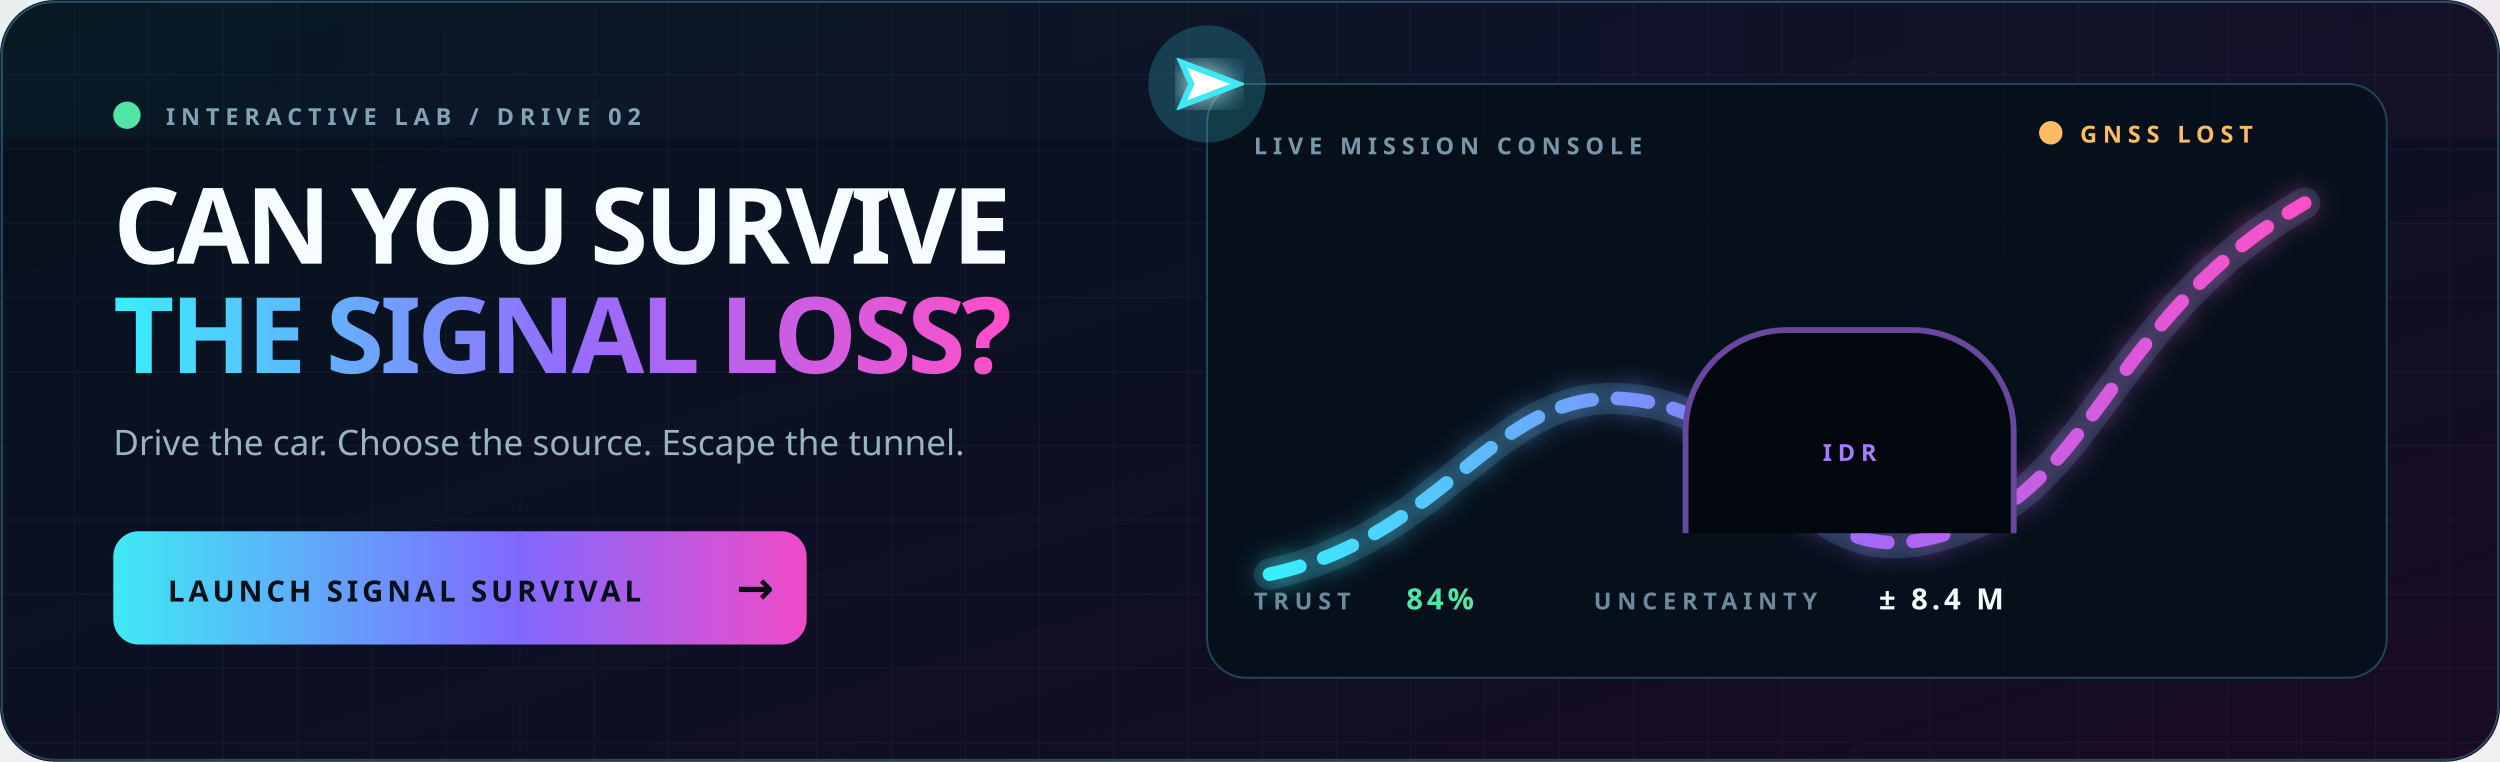
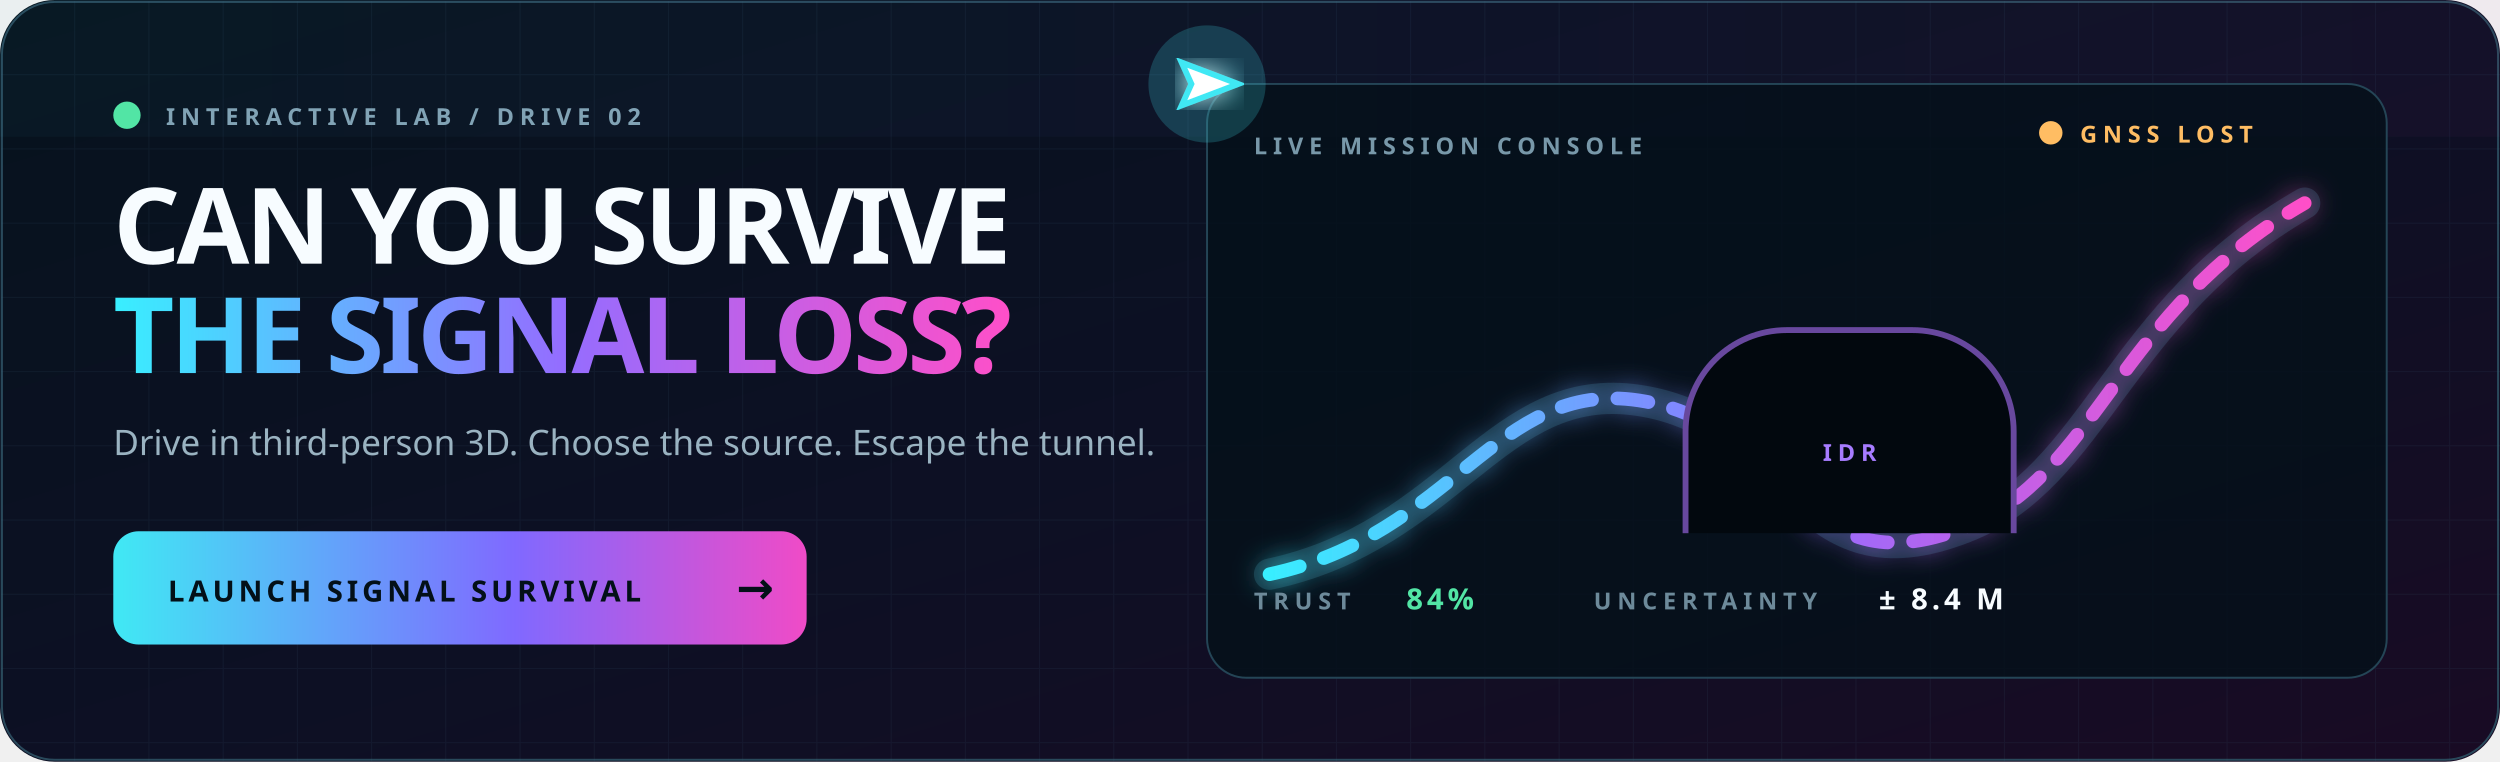
<svg xmlns="http://www.w3.org/2000/svg" width="1280" height="390" viewBox="0 0 1280 390" role="img" aria-labelledby="title desc">
  <defs>
    <linearGradient id="bg" x1="0" y1="0" x2="1" y2="1">
      <stop stop-color="#06131d" />
      <stop offset=".52" stop-color="#0d1024" />
      <stop offset="1" stop-color="#190b24" />
    </linearGradient>
    <linearGradient id="route" x1="0" y1="0" x2="1" y2="0">
      <stop stop-color="#38efff" />
      <stop offset=".5" stop-color="#946dff" />
      <stop offset="1" stop-color="#ff4fc8" />
    </linearGradient>
    <linearGradient id="button" x1="0" y1="0" x2="1" y2="0">
      <stop stop-color="#40e8f4" />
      <stop offset=".58" stop-color="#8069ff" />
      <stop offset="1" stop-color="#ef4bc7" />
    </linearGradient>
    <pattern id="grid" width="38" height="38" patternUnits="userSpaceOnUse">
      <path d="M38 0H0V38" fill="none" stroke="#3b6375" stroke-opacity=".12" />
    </pattern>
    <filter id="glow">
      <feGaussianBlur stdDeviation="7" result="b" />
      <feMerge>
        <feMergeNode in="b" />
        <feMergeNode in="SourceGraphic" />
      </feMerge>
    </filter>
    <path id="motion" d="M650 294C744 274 766 194 839 205C919 217 919 304 1006 270C1073 244 1084 159 1180 104" />
    <style>
      .micro{font:800 12px ui-sans-serif,system-ui;letter-spacing:3px}.label{font:850 15px ui-sans-serif,system-ui;letter-spacing:2px}.title{font:950 54px ui-sans-serif,system-ui;letter-spacing:-2px}.copy{font:500 18px ui-sans-serif,system-ui}.pulse{animation:pulse 1.35s ease-in-out infinite alternate}.scan{animation:scan 4s linear infinite}.dash{stroke-dasharray:16 13;animation:dash 2s linear infinite}@keyframes pulse{to{opacity:.38;transform:scale(.78)}}@keyframes scan{from{transform:translateY(-300px)}to{transform:translateY(420px)}}@keyframes dash{to{stroke-dashoffset:-58}}@media(prefers-reduced-motion:reduce){*{animation:none!important}}
    </style>
  </defs>
  <rect width="1280" height="390" rx="28" fill="url(#bg)" />
  <rect x="1" y="1" width="1278" height="388" rx="27" fill="none" stroke="#29495b" />
  <rect width="1280" height="390" rx="28" fill="url(#grid)" />
  <path class="scan" d="M0 0h1280v70H0z" fill="url(#button)" opacity=".035" />
  <g transform="translate(58 52)">
    <circle class="pulse" cx="7" cy="7" r="7" fill="#52e5a5" />
    <text x="27" y="12" class="micro" fill="#81a3b5">INTERACTIVE LAB / DRIVE 02</text>
    <text x="0" y="83" class="title" fill="#f7fcff">CAN YOU SURVIVE</text>
    <text x="0" y="139" class="title" fill="url(#route)">THE SIGNAL LOSS?</text>
-     <text x="0" y="181" class="copy" fill="#9ab3c1">Drive the car. Choose the source. Escape the tunnel.</text>
+     <text x="0" y="181" class="copy" fill="#9ab3c1">Drive in third-person 3D. Choose the source. Escape the tunnel.</text>
    <g transform="translate(0 220)">
      <rect width="355" height="58" rx="13" fill="url(#button)" />
      <text x="28" y="36" class="label" fill="#031018">LAUNCH SIGNAL SURVIVAL</text>
      <text x="319" y="37" font-family="ui-sans-serif,system-ui" font-size="23" font-weight="900" fill="#031018">→</text>
    </g>
  </g>
  <g transform="translate(618 43)">
    <rect width="604" height="304" rx="20" fill="#04101a" fill-opacity=".82" stroke="#244556" />
    <text x="24" y="36" class="micro" fill="#7898a9">LIVE MISSION CONSOLE</text>
    <g transform="translate(425 18)">
      <circle class="pulse" cx="7" cy="7" r="6" fill="#ffbd63" />
      <text x="22" y="12" class="micro" fill="#ffbd63">GNSS LOST</text>
    </g>
    <path d="M32 251C126 231 148 151 221 162C301 174 301 261 388 227C455 201 466 116 562 61" fill="none" stroke="#152f3d" stroke-width="16" stroke-linecap="round" />
    <path class="dash" d="M32 251C126 231 148 151 221 162C301 174 301 261 388 227C455 201 466 116 562 61" fill="none" stroke="url(#route)" stroke-width="7" stroke-linecap="round" filter="url(#glow)" />
    <g transform="translate(245 145)">
      <path d="M0 85V33C0 4 23-19 52-19h64c29 0 52 23 52 52v52" fill="#02080e" stroke="#68489e" stroke-width="3" />
      <text x="84" y="48" text-anchor="middle" class="micro" fill="#a77cff">IDR</text>
    </g>
    <circle r="30" fill="#40e8f4" opacity=".2">
      <animateMotion dur="7s" repeatCount="indefinite" rotate="auto">
        <mpath href="#motion" />
      </animateMotion>
    </circle>
    <path d="M16 0-13 11-8 0-13-11Z" fill="#fff" stroke="#40e8f4" stroke-width="3" filter="url(#glow)">
      <animateMotion dur="7s" repeatCount="indefinite" rotate="auto">
        <mpath href="#motion" />
      </animateMotion>
    </path>
    <g transform="translate(24 269)">
      <text class="micro" fill="#6d8a9a">TRUST</text>
      <text x="78" class="label" fill="#52e5a5">84%</text>
      <text x="174" class="micro" fill="#6d8a9a">UNCERTAINTY</text>
      <text x="320" class="label" fill="#f7fcff">± 8.4 M</text>
    </g>
  </g>
</svg>
